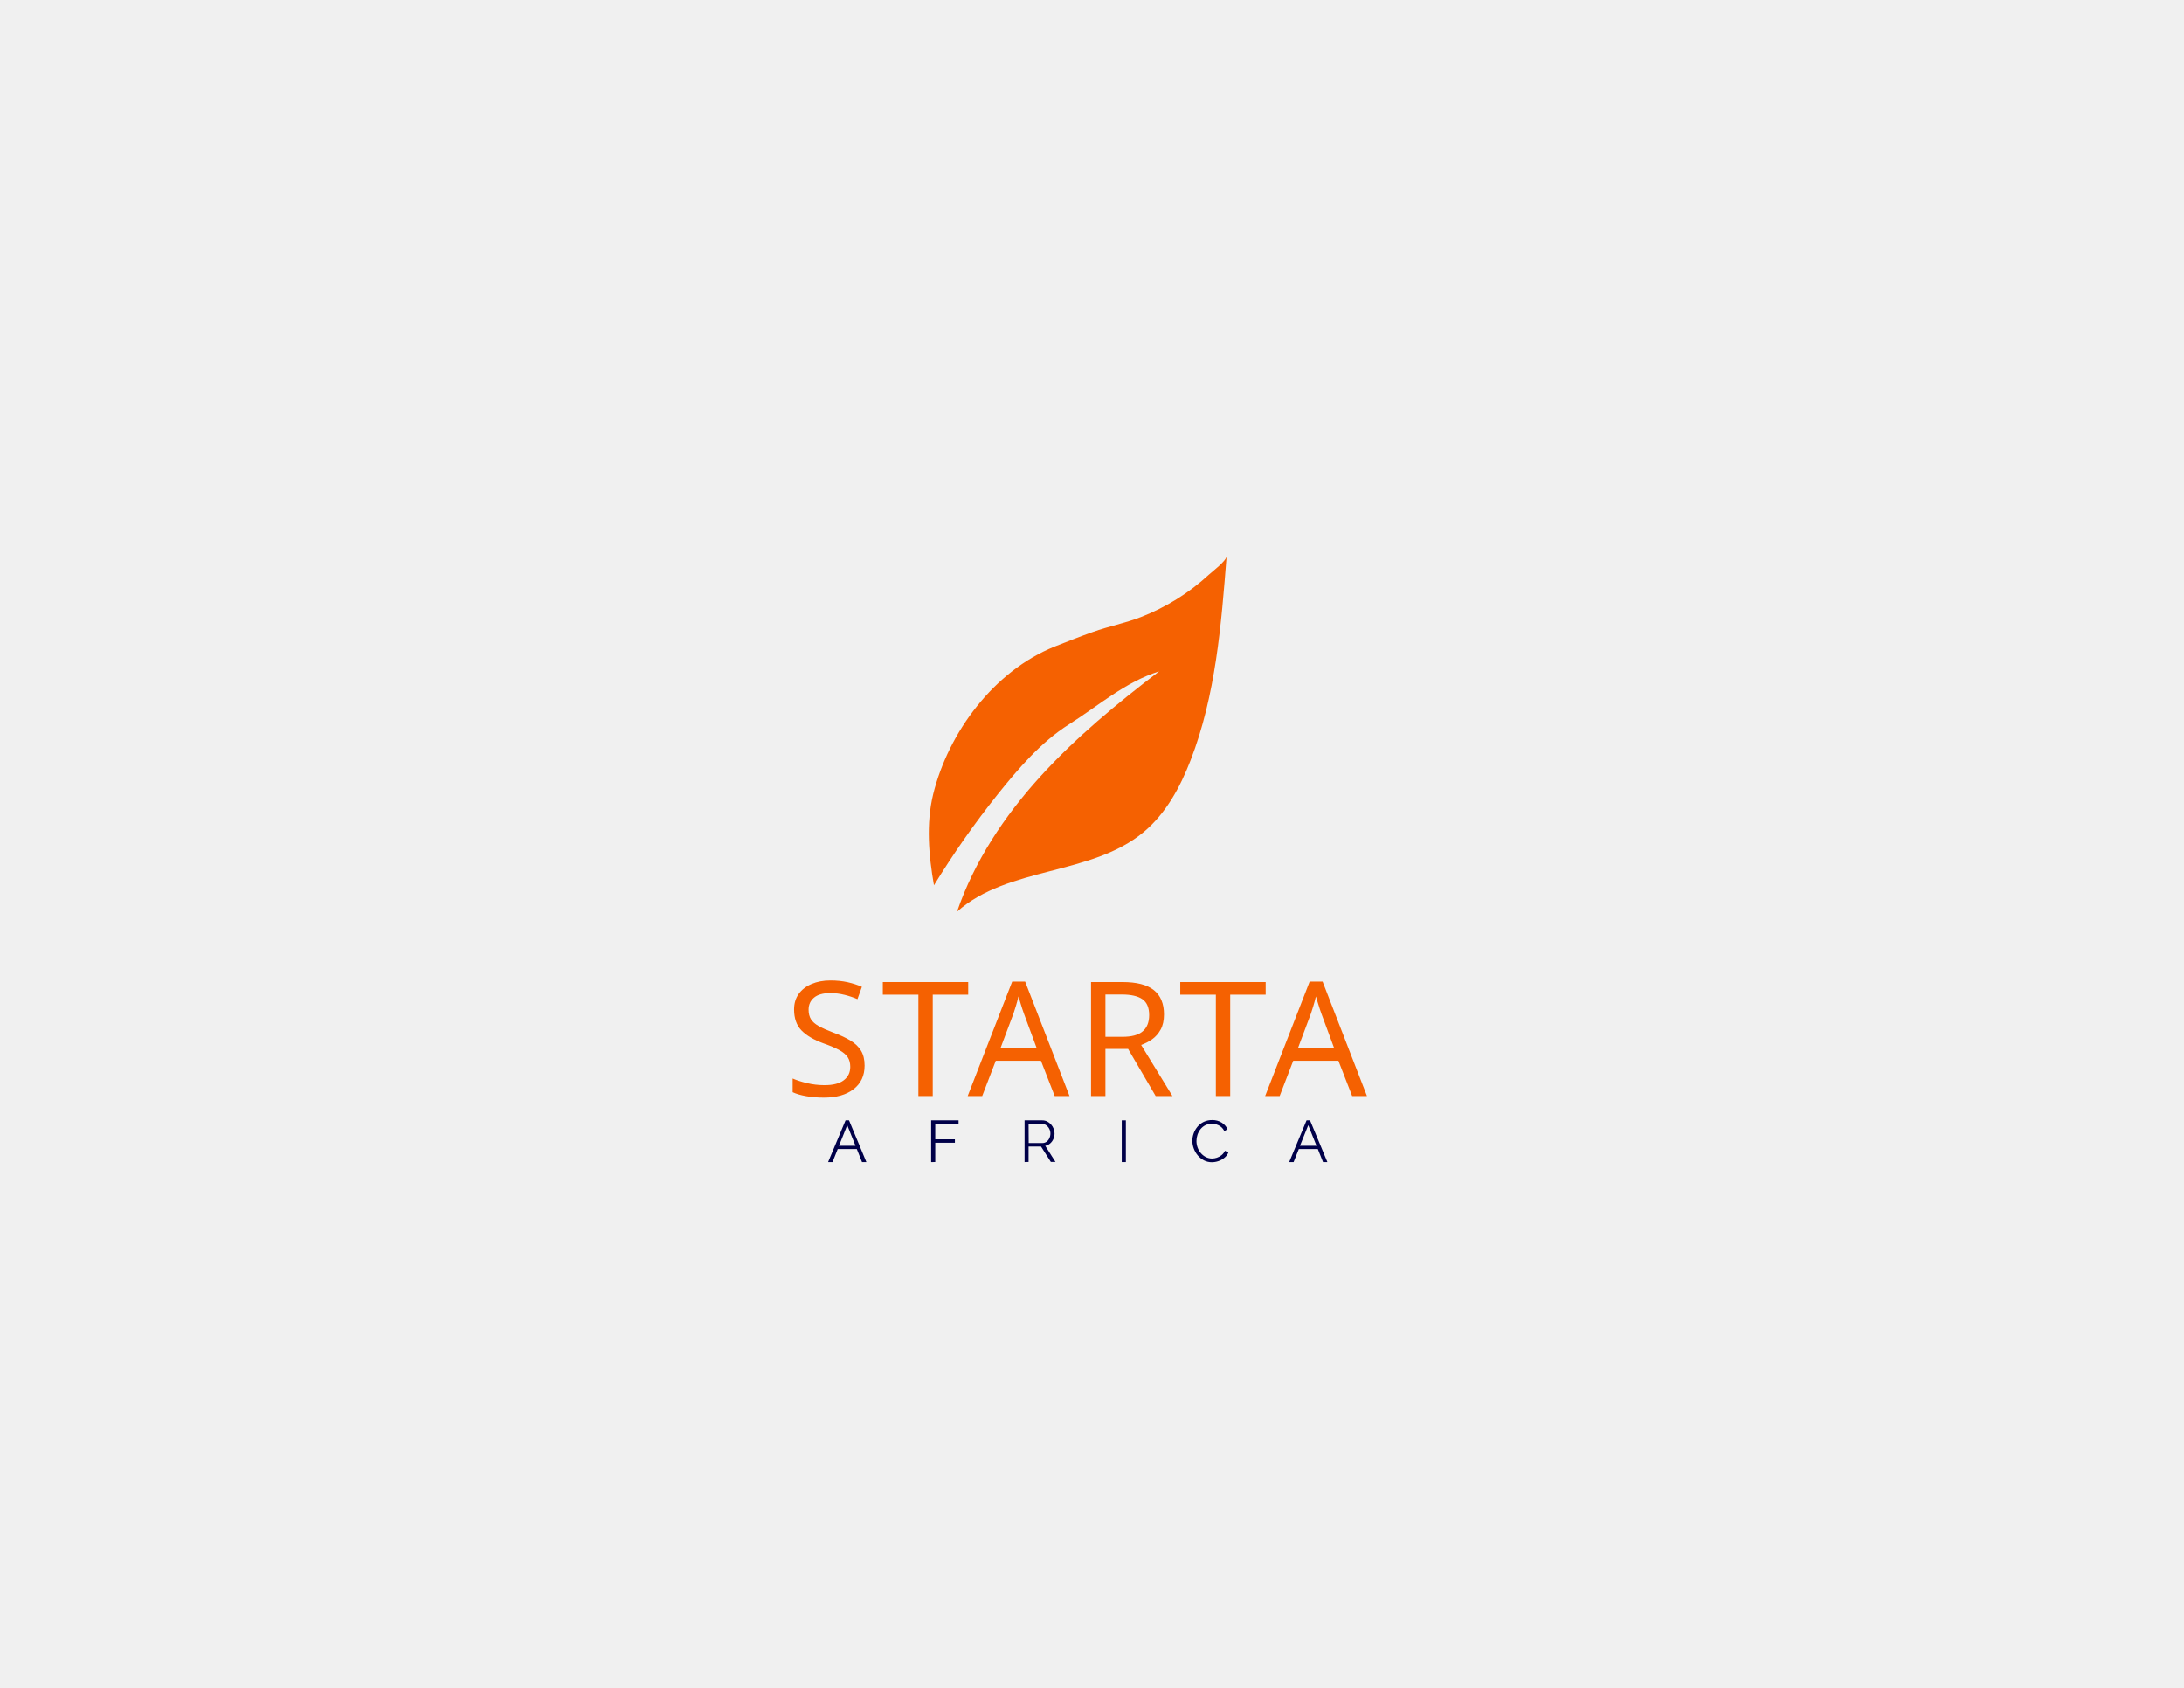
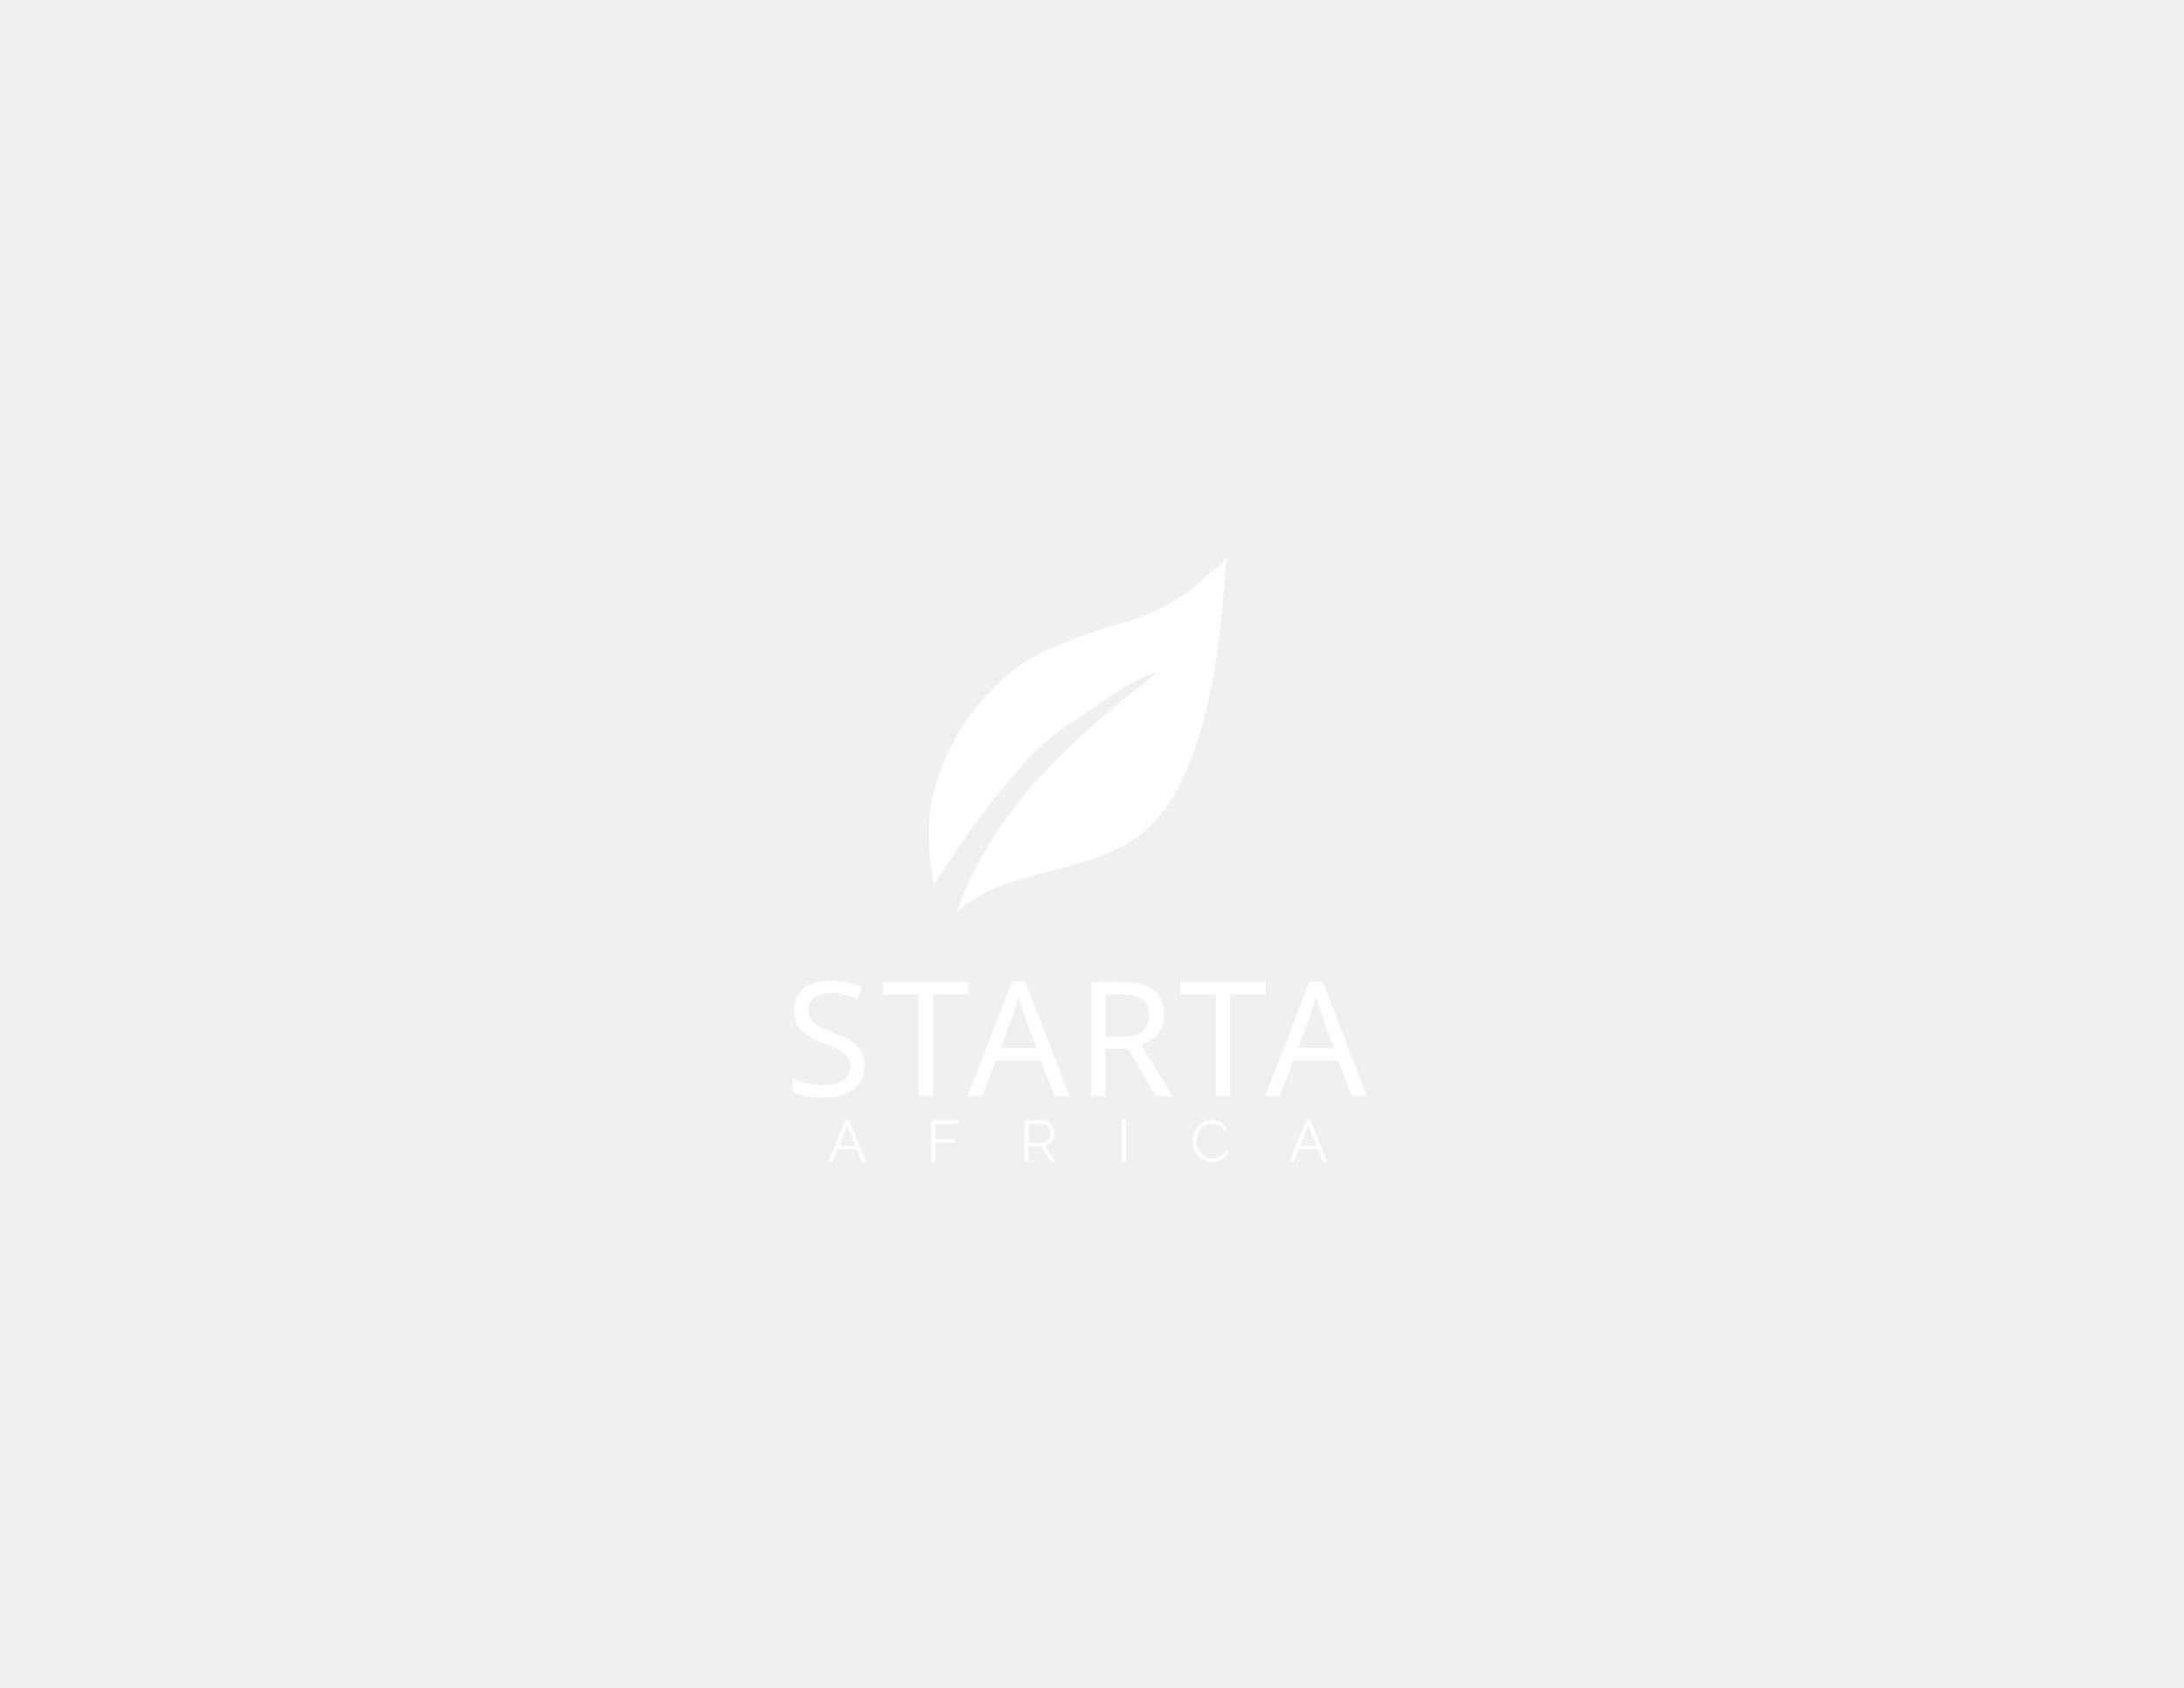
<svg xmlns="http://www.w3.org/2000/svg" viewBox="0 0 792 612">
  <defs>
-     <style>.cls-1{font-size:57.87px;font-family:Raleway-Regular, Raleway;letter-spacing:0em;}.cls-1,.cls-7{fill:#f56101;}.cls-2{letter-spacing:-0.07em;}.cls-3{letter-spacing:0em;}.cls-4{letter-spacing:-0.01em;}.cls-5{letter-spacing:-0.07em;}.cls-6{letter-spacing:-0.03em;}.cls-8{fill:#000049;}</style>
+     <style>.cls-1{font-size:57.87px;font-family:Raleway-Regular, Raleway;letter-spacing:0em;}.cls-1,.cls-7{fill:#ffffff;}.cls-2{letter-spacing:-0.07em;}.cls-3{letter-spacing:0em;}.cls-4{letter-spacing:-0.01em;}.cls-5{letter-spacing:-0.07em;}.cls-6{letter-spacing:-0.03em;}.cls-8{fill:#ffffff;}</style>
  </defs>
  <g id="Layer_3" data-name="Layer 3">
    <text class="cls-1" transform="translate(284.49 397.41)">S<tspan class="cls-2" x="35.07" y="0">T</tspan>
      <tspan class="cls-3" x="66.43" y="0">A</tspan>
      <tspan class="cls-4" x="105.55" y="0">R</tspan>
      <tspan class="cls-5" x="142.94" y="0">T</tspan>
      <tspan class="cls-6" x="174.3" y="0">A</tspan>
    </text>
    <path class="cls-7" d="M338.69,321v0a323.58,323.58,0,0,1,23-32.84c7.5-9.36,15.75-19.07,26-25.53,10.69-6.75,20.42-15.39,32.67-19.21-15.31,11.69-30.27,24-43.21,38.26s-23.85,30.65-30.09,48.88c18.5-16.5,48.73-13,67.75-28.92,8-6.7,13.18-16.22,16.95-26,9.08-23.45,11.12-48.94,13.06-74-.14,1.79-5.14,5.54-6.46,6.75a77.59,77.59,0,0,1-24.65,15.36c-5.7,2.21-11.69,3.35-17.39,5.39-4.55,1.62-9,3.36-13.52,5.16l-.43.17c-21.9,8.83-38.39,31-43.95,53.44C335.77,298.75,336.8,310.18,338.69,321Z" />
    <path class="cls-8" d="M306.63,406.23h1.26l6.29,15.13H312.6l-1.89-4.73h-6.92l-1.89,4.73h-1.6Zm3.61,9.23-3-7.48-3,7.48Z" />
    <path class="cls-8" d="M337.67,421.36V406.23h9.94v1.32h-8.45v5.56h7.12v1.24h-7.12v7Z" />
    <path class="cls-8" d="M371.55,421.36V406.23h6.39a3.92,3.92,0,0,1,1.79.4,4.6,4.6,0,0,1,1.42,1.1,5,5,0,0,1,.94,1.54,4.64,4.64,0,0,1,.33,1.71,5,5,0,0,1-.42,2,4.33,4.33,0,0,1-1.17,1.62,3.82,3.82,0,0,1-1.78.87l3.71,5.84h-1.68l-3.56-5.58H373v5.58Zm1.49-6.9H378a2.58,2.58,0,0,0,1.55-.49,3.26,3.26,0,0,0,1-1.29,4,4,0,0,0,.37-1.7,3.5,3.5,0,0,0-.42-1.69A3.57,3.57,0,0,0,379.4,408a2.63,2.63,0,0,0-1.54-.48H373Z" />
    <path class="cls-8" d="M406.79,421.36V406.23h1.49v15.13Z" />
    <path class="cls-8" d="M432.39,413.67a8,8,0,0,1,1.88-5.15,6.77,6.77,0,0,1,2.26-1.75,6.94,6.94,0,0,1,3.05-.65,6.23,6.23,0,0,1,3.46.93,5.63,5.63,0,0,1,2.12,2.38l-1.17.72a4.47,4.47,0,0,0-1.24-1.59,4.79,4.79,0,0,0-1.59-.84,5.75,5.75,0,0,0-1.67-.26,5.19,5.19,0,0,0-2.41.55,5.27,5.27,0,0,0-1.76,1.45,6.53,6.53,0,0,0-1.07,2,7.15,7.15,0,0,0-.37,2.27,7,7,0,0,0,.43,2.41,6.48,6.48,0,0,0,1.19,2,6,6,0,0,0,1.81,1.41,5,5,0,0,0,2.24.52,5.46,5.46,0,0,0,1.75-.3,5.33,5.33,0,0,0,1.68-.92,4.34,4.34,0,0,0,1.24-1.6l1.24.64a4.72,4.72,0,0,1-1.45,1.92,6.93,6.93,0,0,1-2.18,1.2,7.4,7.4,0,0,1-2.36.4,6.12,6.12,0,0,1-2.86-.67,7.64,7.64,0,0,1-2.25-1.79,8.35,8.35,0,0,1-1.46-2.52A8.16,8.16,0,0,1,432.39,413.67Z" />
    <path class="cls-8" d="M473.81,406.23h1.26l6.29,15.13h-1.58l-1.89-4.73H471l-1.89,4.73h-1.6Zm3.61,9.23-3-7.48-3,7.48Z" />
  </g>
</svg>
